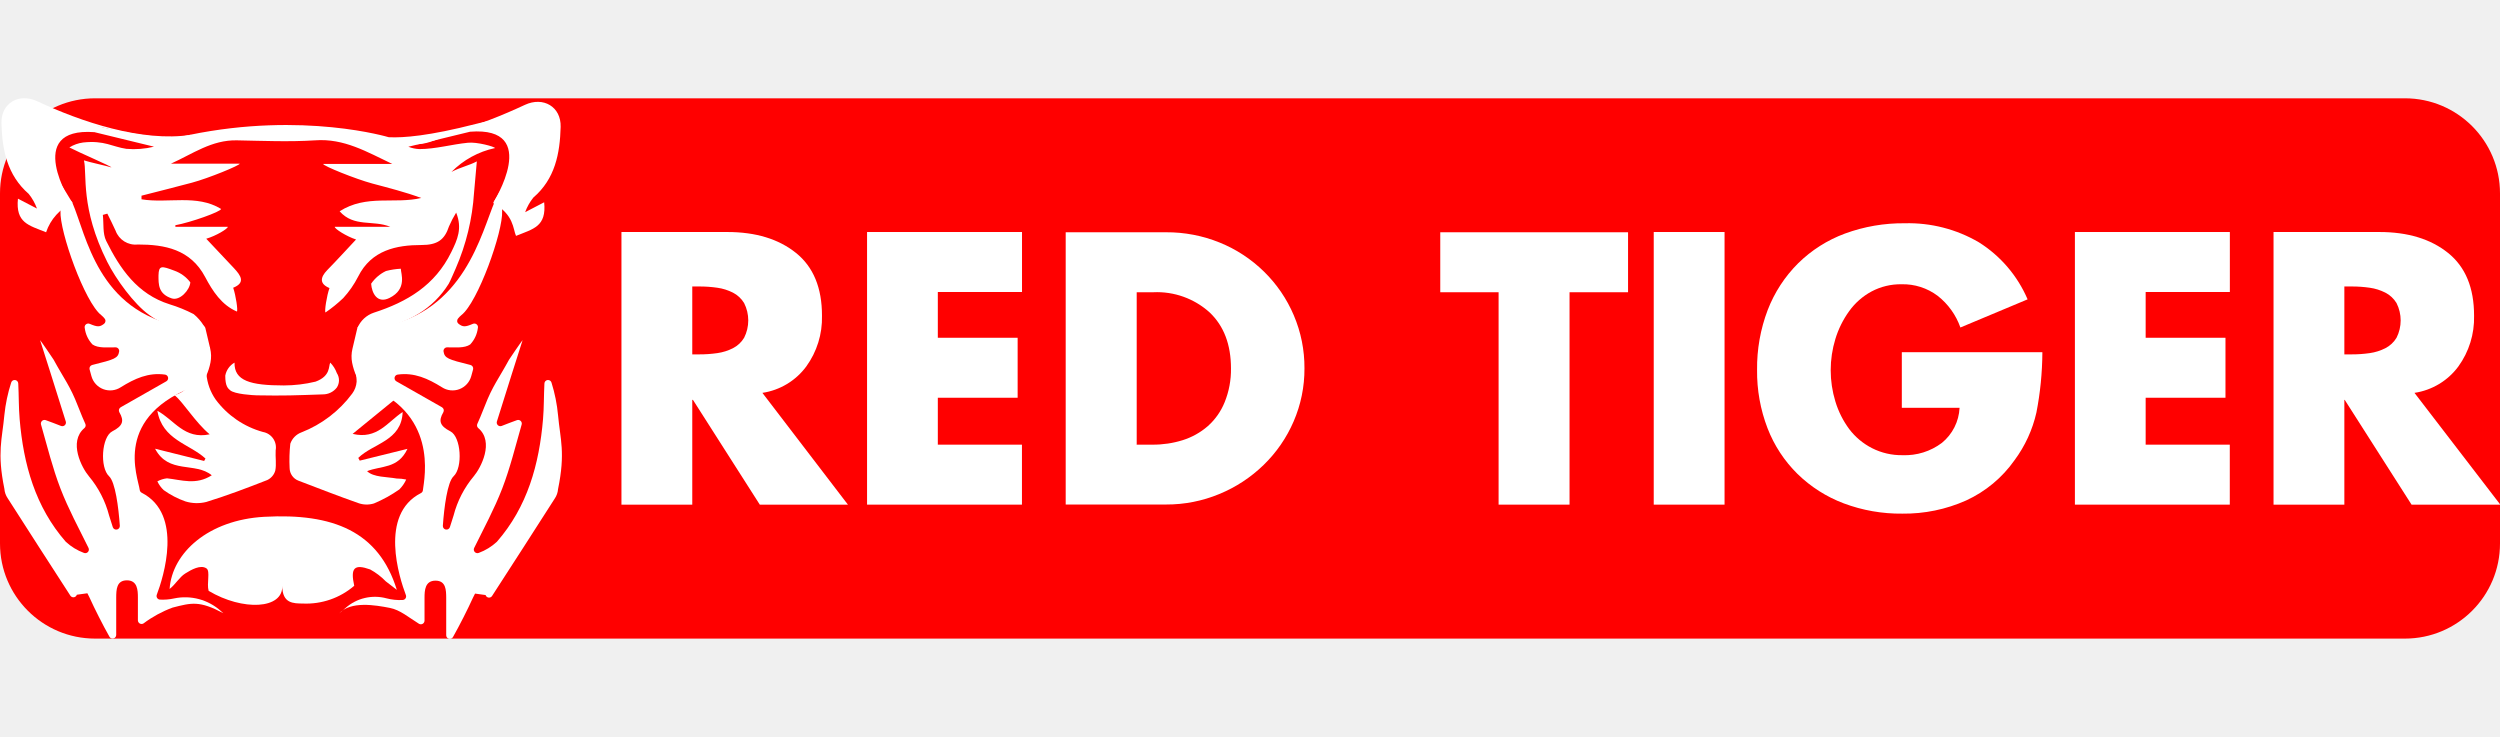
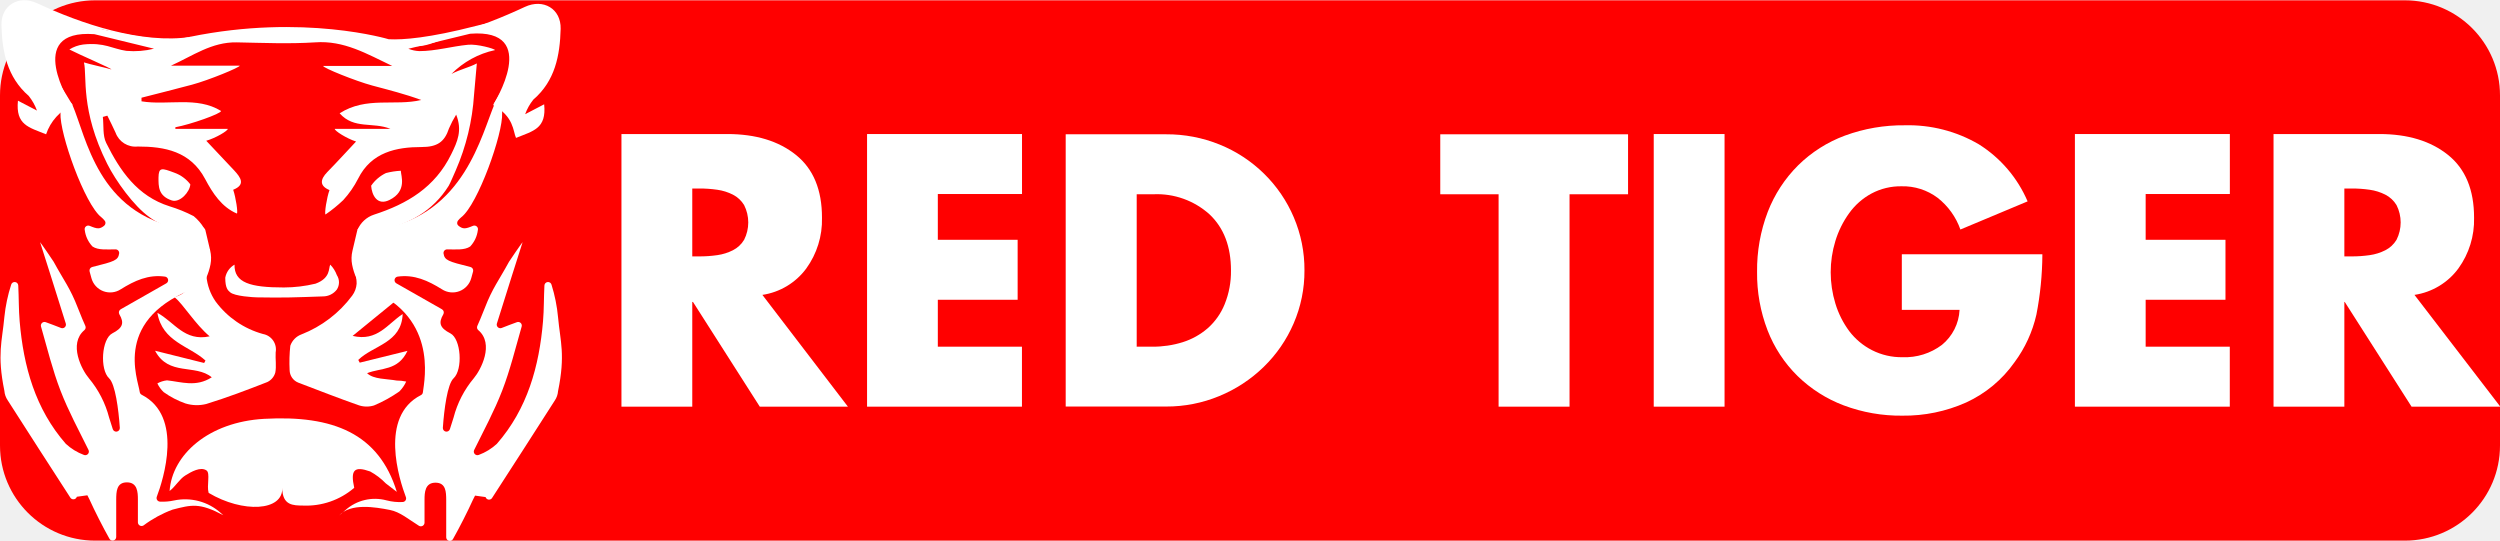
- <svg xmlns="http://www.w3.org/2000/svg" width="821" height="242" id="Layer_1" data-name="Layer 1" viewBox="0 0 394.32 85.22">
+ <svg xmlns="http://www.w3.org/2000/svg" width="818" height="177" id="Layer_1" data-name="Layer 1" viewBox="0 0 394.32 85.22">
  <defs>
    <style>.cls-1{fill:#fff;}</style>
  </defs>
  <rect x="0" y="0" width="100%" height="100%" fill="red" rx="15" ry="15" />
  <path class="cls-1" d="M215.41,246.11c0.18-4.63-7.86-3.08-9.28-2.94-2.57.25-5.13,2.18-7.69,2.22a55.82,55.82,0,0,1-6.74-.91c7.79,1.19,16.82-2.07,23.73-5.3,2.88-1.34,5.71.29,5.63,3.47-0.11,4.19-.87,8.21-4.31,11.16a8.11,8.11,0,0,0-1.29,2.3l3-1.56c0.39,3.84-1.7,4.19-4.44,5.3-0.49-1.07-.3-3.34-3.61-5.18Z" transform="translate(-132.63 -238.15)" />
  <path class="cls-1" d="M144.07,254.66a7.81,7.81,0,0,0-4.17,4.62c-2.74-1.11-4.82-1.46-4.44-5.3l3,1.56a8.11,8.11,0,0,0-1.29-2.3c-3.44-3-4.2-7-4.31-11.16-0.08-3.18,2.75-4.81,5.63-3.47,6.91,3.23,16.5,6.49,24.28,5.3a14.16,14.16,0,0,1-7.29.91c-2.52-.47-5.13-2-7.69-2.22-1.43-.14-9.47-1.69-9.28,2.94Z" transform="translate(-132.63 -238.15)" />
  <path class="cls-1" d="M174.31,304.16c-8.81.49-14.54,5.67-14.93,11.38,0.93-.71,1.53-1.85,2.47-2.44s2.42-1.44,3.35-.8c0.63,0.43,0,2.4.34,3.54,5.39,3.21,11.76,2.9,11.61-.8,0,2.82,1.77,2.78,3.26,2.8a11.62,11.62,0,0,0,8.09-2.8c-0.62-2.83,0-3.47,2.51-2.58a10.3,10.3,0,0,1,2.47,1.88l1.74,1.34C192.38,306.46,185.17,303.56,174.31,304.16Z" transform="translate(-132.63 -238.15)" />
  <path class="cls-1" d="M165.16,301.82c3.26-1,6.46-2.22,9.63-3.46a2.36,2.36,0,0,0,1.26-1.49c0.2-1,0-2.13.06-3.19a2.48,2.48,0,0,0-2-2.9,13.87,13.87,0,0,1-7.46-5.11,8.23,8.23,0,0,1-1.46-4.05,27.93,27.93,0,0,1,.55-4.25c-2.42,0-3,.91-3.58,2.43-0.72,2,1.61,4.08-2,5.16,1.45,1.22,3.24,4.26,5.54,6.19-4,.85-5.59-2.29-8.25-3.71,0.79,4.61,5.06,5.2,7.59,7.53l-0.21.38-7.74-1.93c2.13,4.05,6.35,2.05,8.94,4.19-2.49,1.6-4.78.72-7.06,0.48a4.14,4.14,0,0,0-1.52.48,4.56,4.56,0,0,0,1,1.38,13.65,13.65,0,0,0,3.42,1.78A6.11,6.11,0,0,0,165.16,301.82Z" transform="translate(-132.63 -238.15)" />
  <path class="cls-1" d="M184.72,279.84c-0.29.51,0.11,2.11-2.32,3a21.42,21.42,0,0,1-5,.6c-5.3,0-7.84-.74-7.78-3.6a3,3,0,0,0-1.46,2.06c0,1.67.43,2,.76,2.29,0.69,0.64,3.71.8,4.21,0.81,4.34,0.08,6.1,0,10.43-.15a2.76,2.76,0,0,0,2.2-1.08,2.09,2.09,0,0,0,0-2.28A4.58,4.58,0,0,0,184.72,279.84Z" transform="translate(-132.63 -238.15)" />
  <path class="cls-1" d="M194.06,269.64c2.84-1.4,1.8-3.84,1.79-4.61a11.69,11.69,0,0,0-2.34.36,5.94,5.94,0,0,0-2.34,2C191.27,268.87,192.13,270.6,194.06,269.64Z" transform="translate(-132.63 -238.15)" />
  <path class="cls-1" d="M196.9,293.44l-7.53,1.86-0.23-.43c2.35-2.31,6.84-2.66,7-7.24-2.38,1.56-4,4.38-7.89,3.45l7-5.71c-3.07-.89-3.14-2.9-3.28-4.92a2.49,2.49,0,0,0-.51-1.49,32.21,32.21,0,0,0-2.64-2.19,24.22,24.22,0,0,0-.27,2.91c0,1.06.34,2.12,0.33,3.17a3.57,3.57,0,0,1-.7,1.88,18.24,18.24,0,0,1-8,6.11,2.93,2.93,0,0,0-1.76,1.79,24.25,24.25,0,0,0-.11,3.83,2.16,2.16,0,0,0,1.39,2c3.28,1.25,6.32,2.44,9.4,3.52a3.9,3.9,0,0,0,2.52.07,21.49,21.49,0,0,0,4-2.21,5.3,5.3,0,0,0,1.08-1.56,7.31,7.31,0,0,0-1.51-.16c-1.52-.28-3.65-0.17-4.66-1.16C192.75,296.07,195.4,296.62,196.9,293.44Z" transform="translate(-132.63 -238.15)" />
  <path class="cls-1" d="M157.63,266.1c0,1.37-.06,2.9,2.09,3.61,1.27,0.42,2.84-1.31,2.93-2.53a5.44,5.44,0,0,0-2.51-1.84C158.14,264.59,157.66,264.44,157.63,266.1Z" transform="translate(-132.63 -238.15)" />
  <path class="cls-1" d="M143.86,254.66s-7.62-12,3.66-11.17l9.4,2.29a13.19,13.19,0,0,1-4.36.34c-2.18-.31-3.45-1.37-6.82-1a5.49,5.49,0,0,0-2.17.78c1.48,0.78,6.68,3,6.63,3.15-0.58-.2-3.51-0.83-4.33-1.11,0.52,2.14-.6,7.5,3.67,16,1.34,2.68,4.22,6.68,6.64,8.39a10.15,10.15,0,0,0,8.62,1.73,7.41,7.41,0,0,0-1.62-1.87,22.31,22.31,0,0,0-3.8-1.55c-5.1-1.6-7.82-5.61-10-10-0.58-1.17-.37-2.72-0.53-4.1l0.71-.2c0.44,0.89.89,1.78,1.3,2.69a3.34,3.34,0,0,0,3.5,2.18c4.23,0,8.31.74,10.63,5.13,1.18,2.23,2.6,4.41,5,5.44,0.2-.12-0.16-2.52-0.58-3.75,2-.8,1.19-1.94.14-3.07-1.43-1.54-2.88-3.06-4.39-4.66,1.53-.44,3.43-1.59,3.4-1.88h-8.27l0-.25c2.41-.44,7.22-2.15,7.21-2.57-3.84-2.36-8.4-.83-12.55-1.52l0-.57c2.65-.68,5.3-1.34,7.95-2.05s7.6-2.75,7.54-3H159.59c3.42-1.54,6.43-3.76,10.39-3.68,4.11,0.08,8.24.26,12.34,0,4.58-.34,8.19,1.83,12.18,3.72h-10.9c-0.05.29,5.11,2.38,7.75,3.09s5.17,1.34,7.72,2.28c-4.16,1-8.66-.6-12.87,2.1,2.26,2.56,5.26,1.33,8,2.45h-8.77c-0.06.29,1.86,1.52,3.36,2-1.53,1.63-3,3.25-4.54,4.82-1.15,1.19-1.23,2.18.35,2.84-0.43,1.17-.82,3.68-0.63,3.85a22.17,22.17,0,0,0,2.8-2.27,15.16,15.16,0,0,0,2.34-3.37c2.09-4.21,6.08-5,10-5,2.51,0,3.64-.81,4.34-2.94a16.46,16.46,0,0,1,1.13-2.17c1,2.5.2,4.25-.77,6.23-2.56,5.24-6.95,7.85-12.21,9.55a4.27,4.27,0,0,0-2.59,2.41,16.58,16.58,0,0,0,3.61.1c4.48-1,8.27-3.05,10.78-7.06,0.25-.41.91-2,1.11-2.43a35.55,35.55,0,0,0,2.89-11.94c0.14-1.53.28-3.06,0.44-4.94-1.22.65-2.54,0.9-4,1.66A13.71,13.71,0,0,1,210.7,246c0-.21-2.85-1-4.27-0.84-2.56.25-5.1,1-7.65,1a5.22,5.22,0,0,1-1.74-.37l9.74-2.37c11.28-.88,3.66,11.17,3.66,11.17,7.39-7,10.68-15.87-2.75-12.4-7.37,1.9-11.48,2.21-13.68,2.1l-0.06,0s-13.43-4.07-31.38-.38h0l-1.59.34-0.06,0c-2,.2-6.17,0-14.32-2.06C133.18,238.79,136.48,247.69,143.86,254.66Z" transform="translate(-132.63 -238.15)" />
  <path class="cls-1" d="M219.62,283a0.57,0.57,0,0,0-1.12.14c-0.1,1.9-.06,3.77-0.22,5.62-0.6,7.11-2.46,13.83-7.28,19.34a8.6,8.6,0,0,1-2.85,1.75,0.57,0.57,0,0,1-.73-0.78c1.53-3.1,3.18-6.15,4.42-9.36s2.1-6.71,3.07-10.1a0.57,0.57,0,0,0-.73-0.7c-0.72.25-1.68,0.63-2.43,0.92a0.57,0.57,0,0,1-.75-0.69c1-3.27,4.06-12.85,4.06-12.85-0.19.21-2,2.85-2.14,3.09-1.63,3-2.6,4.12-3.83,7.31-0.52,1.34-.94,2.3-1.17,2.81a0.56,0.56,0,0,0,.14.66c2.58,2.17.4,6.3-.7,7.6a15.83,15.83,0,0,0-3.19,6.2c-0.15.47-.36,1.13-0.58,1.83a0.57,0.57,0,0,1-1.11-.21c0.2-2.93.72-6.9,1.69-7.81,1.5-1.4,1.18-6.23-.5-7.09s-1.91-1.65-1.12-3a0.58,0.58,0,0,0-.21-0.8l-7.19-4.09a0.57,0.57,0,0,1,.19-1.06c2.64-.37,4.8.63,7,2a3.06,3.06,0,0,0,4.62-1.76l0.29-1.06a0.57,0.57,0,0,0-.42-0.7c-3.54-.88-4.07-1.06-4.24-2.12a0.57,0.57,0,0,1,.56-0.66c1.31,0,2.74.16,3.64-.45A4.58,4.58,0,0,0,208,274.4a0.57,0.57,0,0,0-.77-0.68c-1.25.53-1.59,0.51-2.27,0a0.58,0.58,0,0,1-.09-0.83,3.48,3.48,0,0,1,.52-0.53c2.61-2,6.61-13.21,6.44-16.43l0-1.45a0.57,0.57,0,0,0-1.1-.21c-2.24,5.24-4.83,17.52-17.91,19.91a13.7,13.7,0,0,1-3.21-.18,0.57,0.57,0,0,0-.63.43l-0.76,3.23a5.19,5.19,0,0,0-.05,2.2c0.28,1.43,1,3.19,1.77,3.48,11.88,4.22,9.65,14.6,9.39,16.65a0.56,0.56,0,0,1-.31.43c-6.63,3.38-3.4,13.36-2.37,16.09a0.57,0.57,0,0,1-.5.77,8.23,8.23,0,0,1-2.55-.26,7,7,0,0,0-6.48,1.53l-1,.86c1.82-2,5.7-1.33,8-.88,1.61,0.31,2.93,1.47,4.59,2.5a0.58,0.58,0,0,0,.88-0.49c0-1.32,0-2.46,0-3.61s0.07-2.7,1.73-2.7,1.68,1.49,1.69,2.72c0,2,0,3.92,0,5.89a0.57,0.57,0,0,0,1.07.28c1-1.76,2.38-4.49,3.15-6.2,0.1-.22.21-0.44,0.33-0.65l1.66,0.23h0a0.57,0.57,0,0,0,1,.18q5-7.72,9.91-15.4a3.05,3.05,0,0,0,.52-1.49c1.18-5.78.35-7.79,0-11.65A24.87,24.87,0,0,0,219.62,283Z" transform="translate(-132.63 -238.15)" />
  <path class="cls-1" d="M134.39,283a0.57,0.57,0,0,1,1.12.14c0.1,1.9.06,3.77,0.22,5.62,0.6,7.11,2.46,13.83,7.28,19.34a8.6,8.6,0,0,0,2.85,1.75,0.57,0.57,0,0,0,.73-0.78c-1.53-3.1-3.18-6.15-4.42-9.36s-2.1-6.71-3.07-10.1a0.57,0.57,0,0,1,.73-0.7c0.72,0.25,1.68.63,2.43,0.92a0.57,0.57,0,0,0,.75-0.69c-1-3.27-4.06-12.85-4.06-12.85,0.19,0.21,2,2.85,2.14,3.09,1.63,3,2.6,4.12,3.83,7.31,0.52,1.34.94,2.3,1.17,2.81a0.56,0.56,0,0,1-.14.66c-2.58,2.17-.4,6.3.7,7.6a15.83,15.83,0,0,1,3.19,6.2c0.15,0.47.36,1.13,0.58,1.83a0.57,0.57,0,0,0,1.11-.21c-0.2-2.93-.72-6.9-1.69-7.81-1.5-1.4-1.18-6.23.5-7.09s1.91-1.65,1.12-3a0.58,0.58,0,0,1,.21-0.8l7.19-4.09a0.57,0.57,0,0,0-.19-1.06c-2.64-.37-4.8.63-7,2a3.06,3.06,0,0,1-4.62-1.76l-0.29-1.06a0.57,0.57,0,0,1,.42-0.7c3.54-.88,4.07-1.06,4.24-2.12a0.57,0.57,0,0,0-.56-0.66c-1.31,0-2.74.16-3.64-.45A4.58,4.58,0,0,1,146,274.4a0.57,0.57,0,0,1,.77-0.68c1.25,0.53,1.59.51,2.27,0a0.58,0.58,0,0,0,.09-0.83,3.48,3.48,0,0,0-.52-0.53c-2.61-2-6.61-13.21-6.44-16.43l0-1a1,1,0,0,1,1.86-.35c2.25,5.21,4,17.16,17.15,19.55a13.7,13.7,0,0,0,3.21-.18,0.57,0.57,0,0,1,.63.43l0.76,3.23a5.19,5.19,0,0,1,.05,2.2c-0.28,1.43-1,3.19-1.77,3.48-13.84,4.9-9.65,14.59-9.39,16.64a0.58,0.58,0,0,0,.32.44c6.61,3.39,3.4,13.36,2.37,16.08a0.57,0.57,0,0,0,.5.77,8.31,8.31,0,0,0,2.2-.18,8.43,8.43,0,0,1,7.43,2l0.36,0.32c-3.77-2-5-1.65-8-.88a18.13,18.13,0,0,0-4.59,2.5,0.58,0.58,0,0,1-.88-0.49c0-1.32,0-2.46,0-3.61s-0.07-2.7-1.73-2.7-1.68,1.49-1.69,2.72c0,2,0,3.92,0,5.89a0.57,0.57,0,0,1-1.07.28c-1-1.76-2.38-4.49-3.15-6.2-0.1-.22-0.21-0.44-0.33-0.65l-1.66.23h0a0.57,0.57,0,0,1-1,.18q-5-7.72-9.91-15.4a3.05,3.05,0,0,1-.52-1.49c-1.18-5.78-.35-7.79,0-11.65A24.87,24.87,0,0,1,134.39,283Z" transform="translate(-132.63 -238.15)" />
  <path class="cls-1" d="M266.37,302.24h-13.9l-10.54-16.52h-0.11v16.52H230.65v-43h16.7q6.72,0,10.83,3.3t4.1,9.91a13.06,13.06,0,0,1-2.48,8,10.54,10.54,0,0,1-6.92,4.16Zm-24.55-23.7h1.08a19.58,19.58,0,0,0,2.88-.2,7.86,7.86,0,0,0,2.45-.77,4.36,4.36,0,0,0,1.77-1.65,6.06,6.06,0,0,0,0-5.47,4.39,4.39,0,0,0-1.77-1.65,7.86,7.86,0,0,0-2.45-.77,19.58,19.58,0,0,0-2.88-.2h-1.08v10.71Z" transform="translate(-132.63 -238.15)" />
  <path class="cls-1" d="M280.55,268.74v7.18h12.59v9.46H280.55v7.4h13.27v9.46H269.39v-43h24.44v9.46H280.55Z" transform="translate(-132.63 -238.15)" />
  <path class="cls-1" d="M300.72,259.28h15.84a22.13,22.13,0,0,1,8.44,1.62,21.48,21.48,0,0,1,7,4.59,21.25,21.25,0,0,1,4.7,6.89,21,21,0,0,1,1.68,8.37,20.78,20.78,0,0,1-1.71,8.37,21.32,21.32,0,0,1-4.73,6.86,22,22,0,0,1-7,4.59,21.67,21.67,0,0,1-8.38,1.65H300.72v-43Zm11.17,33.5h2.51a15.63,15.63,0,0,0,4.78-.71,11.11,11.11,0,0,0,3.93-2.19,10.1,10.1,0,0,0,2.68-3.79,13.66,13.66,0,0,0,1-5.33q0-5.64-3.36-8.83a12.38,12.38,0,0,0-8.89-3.19h-2.62v24Z" transform="translate(-132.63 -238.15)" />
  <path class="cls-1" d="M380.19,302.24H369v-33.5H359.8v-9.46h29.62v9.46h-9.23v33.5Z" transform="translate(-132.63 -238.15)" />
  <path class="cls-1" d="M404.64,302.24H393.47v-43h11.17v43Z" transform="translate(-132.63 -238.15)" />
  <path class="cls-1" d="M454.77,278.25a51,51,0,0,1-.94,9.46,20,20,0,0,1-3.45,7.52,19.05,19.05,0,0,1-7.63,6.35,24,24,0,0,1-10.08,2.08,25.5,25.5,0,0,1-9.23-1.62,21.08,21.08,0,0,1-7.29-4.64,20.45,20.45,0,0,1-4.73-7.21,24.84,24.84,0,0,1-1.65-9.2,25.7,25.7,0,0,1,1.68-9.46,21.08,21.08,0,0,1,4.79-7.35,20.81,20.81,0,0,1,7.4-4.7,26.57,26.57,0,0,1,9.43-1.62,22,22,0,0,1,11.68,3,19.84,19.84,0,0,1,7.69,9l-10.6,4.44a11,11,0,0,0-3.59-5,9.12,9.12,0,0,0-5.7-1.82,9.76,9.76,0,0,0-4.73,1.14,10.41,10.41,0,0,0-3.53,3.11,14.9,14.9,0,0,0-2.17,4.38,16.86,16.86,0,0,0,0,9.86,14.26,14.26,0,0,0,2.19,4.36,10.48,10.48,0,0,0,3.59,3,10.25,10.25,0,0,0,4.81,1.11,9.69,9.69,0,0,0,6.21-1.94,7.61,7.61,0,0,0,2.79-5.53h-9.11v-8.77h22.16Z" transform="translate(-132.63 -238.15)" />
  <path class="cls-1" d="M471.06,268.74v7.18h12.59v9.46H471.06v7.4h13.27v9.46H459.9v-43h24.44v9.46H471.06Z" transform="translate(-132.63 -238.15)" />
  <path class="cls-1" d="M527,302.24H513l-10.54-16.52H502.4v16.52H491.23v-43h16.7q6.72,0,10.83,3.3t4.1,9.91a13.06,13.06,0,0,1-2.48,8,10.54,10.54,0,0,1-6.92,4.16Zm-24.55-23.7h1.08a19.58,19.58,0,0,0,2.88-.2,7.86,7.86,0,0,0,2.45-.77,4.36,4.36,0,0,0,1.77-1.65,6.06,6.06,0,0,0,0-5.47,4.39,4.39,0,0,0-1.77-1.65,7.86,7.86,0,0,0-2.45-.77,19.58,19.58,0,0,0-2.88-.2H502.4v10.71Z" transform="translate(-132.63 -238.15)" />
</svg>
